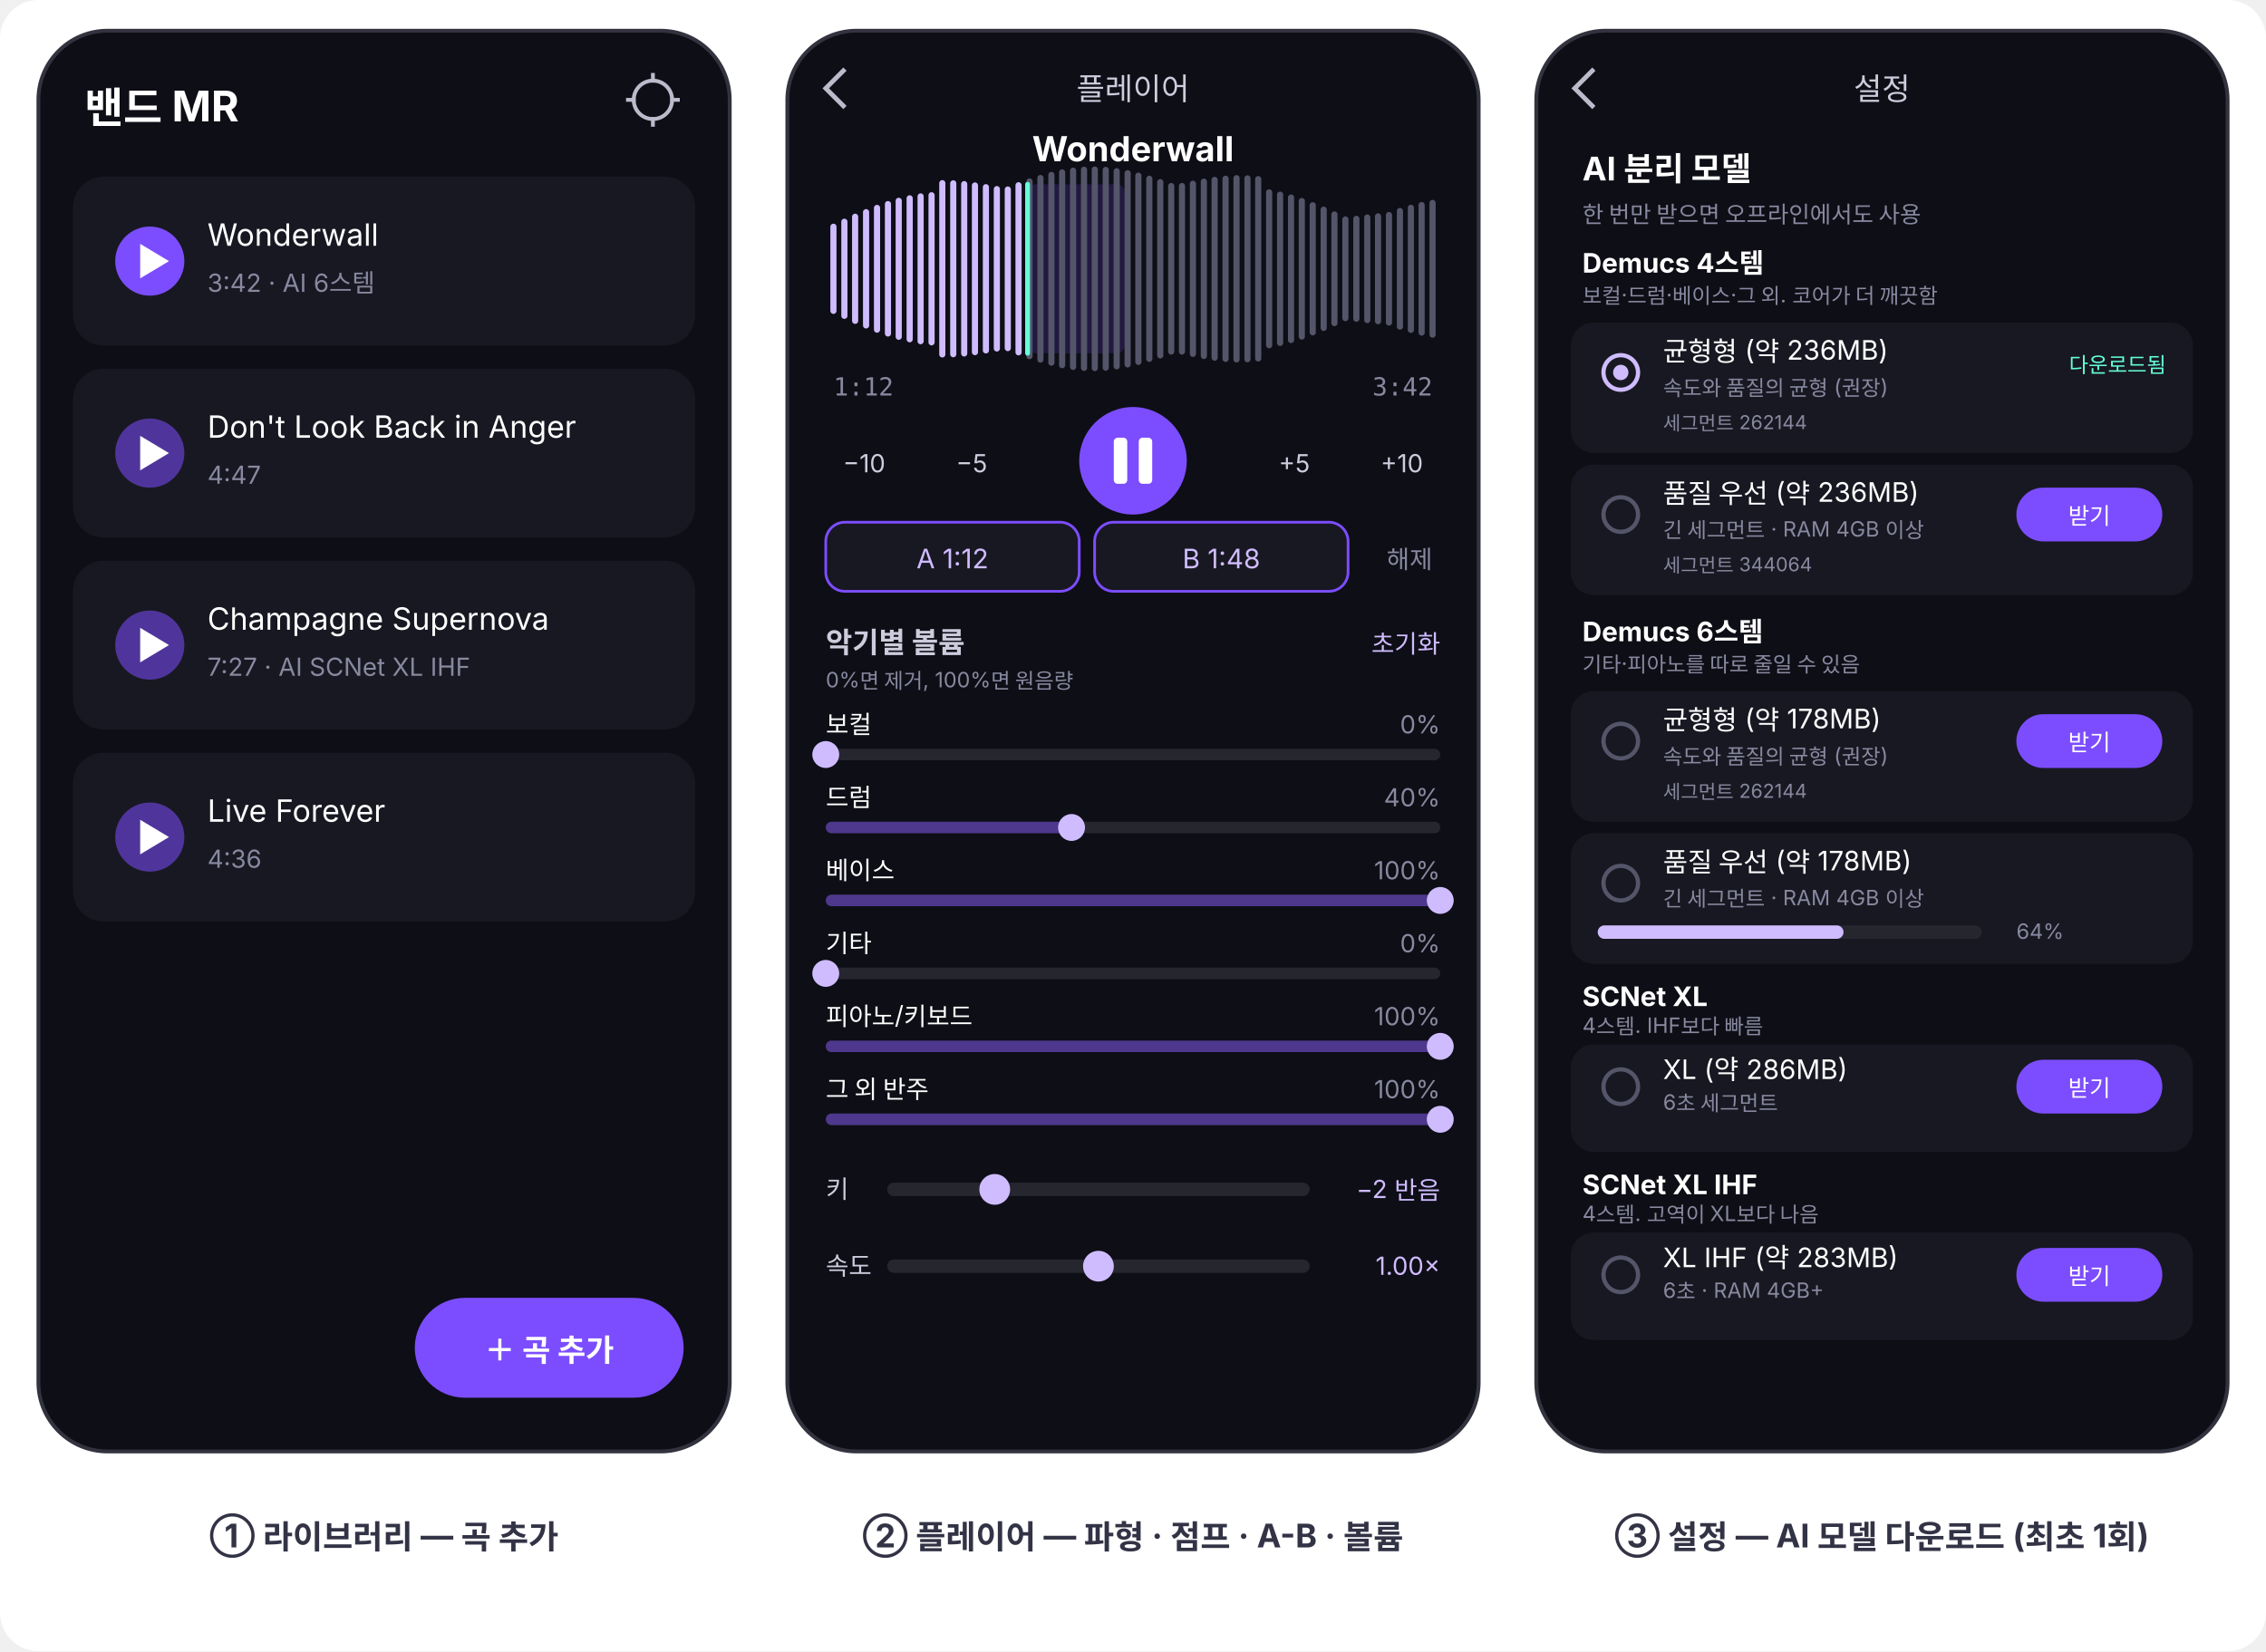
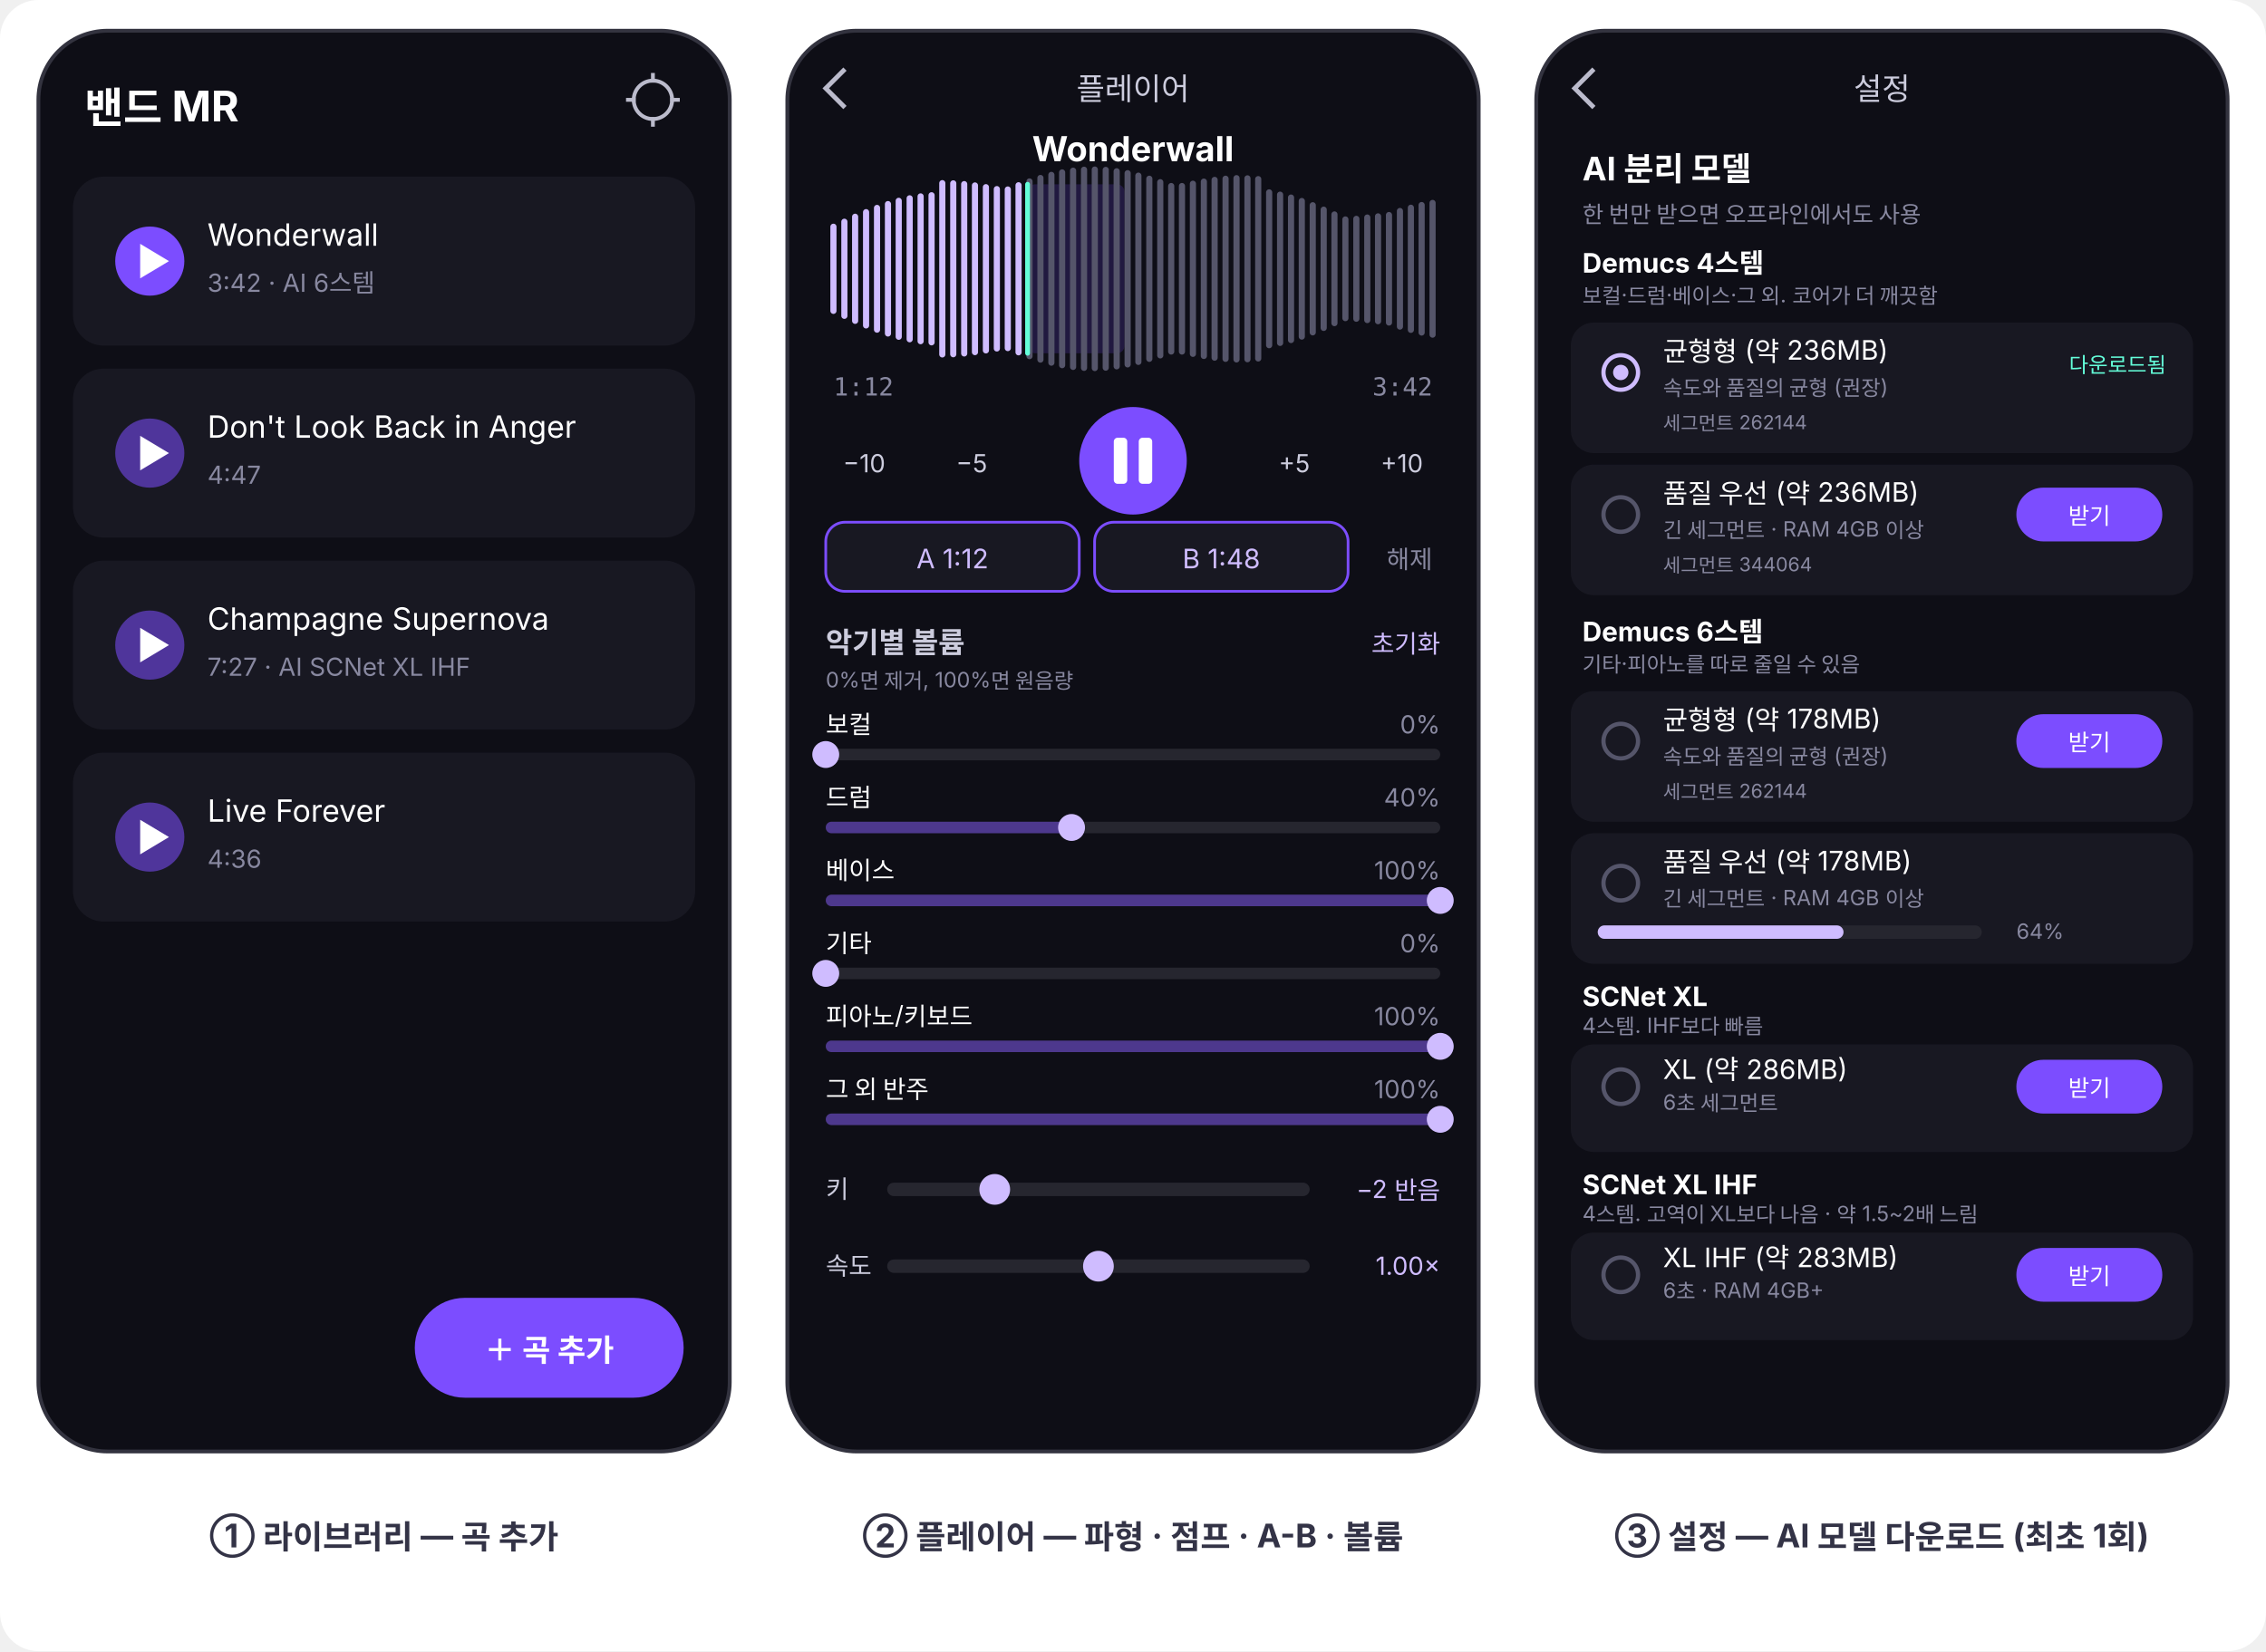
<svg xmlns="http://www.w3.org/2000/svg" width="1180" height="860" viewBox="0 0 1180 860">
  <rect x="0" y="0" width="1180" height="860" rx="20" fill="#ffffff" />
  <g transform="translate(20,16)">
    <rect x="0" y="0" width="360" height="740" rx="36" fill="#0e0e16" stroke="#33333f" stroke-width="2" />
    <text x="24" y="48" font-family="-apple-system,'Segoe UI',sans-serif" font-size="22" font-weight="bold" fill="#ffffff">밴드 MR</text>
    <g transform="translate(320,36)">
      <circle cx="0" cy="0" r="10" fill="none" stroke="#bbbbcc" stroke-width="2" />
      <line x1="0" y1="-14" x2="0" y2="-9" stroke="#bbbbcc" stroke-width="2" />
      <line x1="0" y1="14" x2="0" y2="9" stroke="#bbbbcc" stroke-width="2" />
      <line x1="-14" y1="0" x2="-9" y2="0" stroke="#bbbbcc" stroke-width="2" />
      <line x1="14" y1="0" x2="9" y2="0" stroke="#bbbbcc" stroke-width="2" />
    </g>
    <g font-family="-apple-system,'Segoe UI',sans-serif">
      <rect x="18" y="76" width="324" height="88" rx="16" fill="#181822" />
      <circle cx="58" cy="120" r="18" fill="#7C4DFF" />
      <polygon points="53,111 53,129 68,120" fill="#ffffff" />
      <text x="88" y="112" font-size="16" fill="#ffffff">Wonderwall</text>
      <text x="88" y="136" font-size="13" fill="#8888a0">3:42 · AI 6스템</text>
      <rect x="18" y="176" width="324" height="88" rx="16" fill="#181822" />
      <circle cx="58" cy="220" r="18" fill="#7C4DFF" opacity="0.55" />
      <polygon points="53,211 53,229 68,220" fill="#ffffff" />
      <text x="88" y="212" font-size="16" fill="#ffffff">Don't Look Back in Anger</text>
      <text x="88" y="236" font-size="13" fill="#8888a0">4:47</text>
      <rect x="18" y="276" width="324" height="88" rx="16" fill="#181822" />
      <circle cx="58" cy="320" r="18" fill="#7C4DFF" opacity="0.55" />
      <polygon points="53,311 53,329 68,320" fill="#ffffff" />
      <text x="88" y="312" font-size="16" fill="#ffffff">Champagne Supernova</text>
      <text x="88" y="336" font-size="13" fill="#8888a0">7:27 · AI SCNet XL IHF</text>
      <rect x="18" y="376" width="324" height="88" rx="16" fill="#181822" />
      <circle cx="58" cy="420" r="18" fill="#7C4DFF" opacity="0.55" />
      <polygon points="53,411 53,429 68,420" fill="#ffffff" />
      <text x="88" y="412" font-size="16" fill="#ffffff">Live Forever</text>
      <text x="88" y="436" font-size="13" fill="#8888a0">4:36</text>
    </g>
    <rect x="196" y="660" width="140" height="52" rx="26" fill="#7C4DFF" />
    <text x="266" y="693" font-family="-apple-system,'Segoe UI',sans-serif" font-size="16" font-weight="bold" fill="#ffffff" text-anchor="middle">＋ 곡 추가</text>
    <text x="180" y="790" font-family="-apple-system,'Segoe UI',sans-serif" font-size="17" font-weight="bold" fill="#333346" text-anchor="middle">① 라이브러리 — 곡 추가</text>
  </g>
  <g transform="translate(410,16)">
    <rect x="0" y="0" width="360" height="740" rx="36" fill="#0e0e16" stroke="#33333f" stroke-width="2" />
    <polyline points="30,40 20,30 30,20" fill="none" stroke="#bbbbcc" stroke-width="2.4" />
    <text x="180" y="36" font-family="-apple-system,'Segoe UI',sans-serif" font-size="16" fill="#ccccdd" text-anchor="middle">플레이어</text>
    <text x="180" y="68" font-family="-apple-system,'Segoe UI',sans-serif" font-size="18" font-weight="bold" fill="#ffffff" text-anchor="middle">Wonderwall</text>
    <g stroke-linecap="round">
      <rect x="125.1" y="80" width="50.5" height="88" rx="4" fill="#7C4DFF" opacity="0.18" />
      <line x1="24.0" y1="102.1" x2="24.0" y2="145.9" stroke="#CFBCFF" stroke-width="3.2" />
      <line x1="29.7" y1="99.5" x2="29.7" y2="148.5" stroke="#CFBCFF" stroke-width="3.2" />
      <line x1="35.3" y1="96.9" x2="35.3" y2="151.1" stroke="#CFBCFF" stroke-width="3.2" />
      <line x1="41.0" y1="94.5" x2="41.0" y2="153.5" stroke="#CFBCFF" stroke-width="3.2" />
      <line x1="46.7" y1="92.3" x2="46.7" y2="155.7" stroke="#CFBCFF" stroke-width="3.2" />
      <line x1="52.4" y1="90.3" x2="52.4" y2="157.7" stroke="#CFBCFF" stroke-width="3.2" />
      <line x1="58.0" y1="88.6" x2="58.0" y2="159.4" stroke="#CFBCFF" stroke-width="3.2" />
      <line x1="63.7" y1="87.3" x2="63.7" y2="160.7" stroke="#CFBCFF" stroke-width="3.2" />
      <line x1="69.4" y1="86.3" x2="69.4" y2="161.7" stroke="#CFBCFF" stroke-width="3.2" />
      <line x1="75.1" y1="85.7" x2="75.1" y2="162.3" stroke="#CFBCFF" stroke-width="3.2" />
      <line x1="80.7" y1="79.4" x2="80.7" y2="168.6" stroke="#CFBCFF" stroke-width="3.2" />
      <line x1="86.4" y1="79.5" x2="86.4" y2="168.5" stroke="#CFBCFF" stroke-width="3.2" />
      <line x1="92.1" y1="79.9" x2="92.1" y2="168.1" stroke="#CFBCFF" stroke-width="3.2" />
      <line x1="97.7" y1="80.6" x2="97.7" y2="167.4" stroke="#CFBCFF" stroke-width="3.2" />
      <line x1="103.4" y1="81.5" x2="103.4" y2="166.5" stroke="#CFBCFF" stroke-width="3.2" />
      <line x1="109.1" y1="82.5" x2="109.1" y2="165.5" stroke="#CFBCFF" stroke-width="3.2" />
      <line x1="114.8" y1="82.7" x2="114.8" y2="165.3" stroke="#CFBCFF" stroke-width="3.2" />
      <line x1="120.4" y1="80.5" x2="120.4" y2="167.5" stroke="#CFBCFF" stroke-width="3.2" />
      <line x1="126.1" y1="78.5" x2="126.1" y2="169.5" stroke="#55556a" stroke-width="3.2" />
      <line x1="131.8" y1="76.7" x2="131.8" y2="171.3" stroke="#55556a" stroke-width="3.2" />
      <line x1="137.5" y1="75.1" x2="137.5" y2="172.9" stroke="#55556a" stroke-width="3.2" />
      <line x1="143.1" y1="73.8" x2="143.1" y2="174.2" stroke="#55556a" stroke-width="3.2" />
      <line x1="148.8" y1="72.9" x2="148.8" y2="175.1" stroke="#55556a" stroke-width="3.2" />
      <line x1="154.5" y1="72.4" x2="154.5" y2="175.6" stroke="#55556a" stroke-width="3.2" />
      <line x1="160.1" y1="72.3" x2="160.1" y2="175.7" stroke="#55556a" stroke-width="3.2" />
      <line x1="165.8" y1="72.5" x2="165.8" y2="175.5" stroke="#55556a" stroke-width="3.2" />
      <line x1="171.5" y1="73.2" x2="171.5" y2="174.8" stroke="#55556a" stroke-width="3.2" />
      <line x1="177.2" y1="74.2" x2="177.2" y2="173.8" stroke="#55556a" stroke-width="3.2" />
      <line x1="182.8" y1="75.5" x2="182.8" y2="172.5" stroke="#55556a" stroke-width="3.2" />
      <line x1="188.5" y1="77.1" x2="188.5" y2="170.9" stroke="#55556a" stroke-width="3.2" />
      <line x1="194.2" y1="78.9" x2="194.2" y2="169.1" stroke="#55556a" stroke-width="3.2" />
      <line x1="199.9" y1="80.9" x2="199.9" y2="167.1" stroke="#55556a" stroke-width="3.2" />
      <line x1="205.5" y1="80.9" x2="205.5" y2="167.1" stroke="#55556a" stroke-width="3.2" />
      <line x1="211.2" y1="79.7" x2="211.2" y2="168.3" stroke="#55556a" stroke-width="3.2" />
      <line x1="216.9" y1="78.6" x2="216.9" y2="169.4" stroke="#55556a" stroke-width="3.2" />
      <line x1="222.5" y1="77.7" x2="222.5" y2="170.3" stroke="#55556a" stroke-width="3.2" />
      <line x1="228.2" y1="77.1" x2="228.2" y2="170.9" stroke="#55556a" stroke-width="3.2" />
      <line x1="233.9" y1="76.8" x2="233.9" y2="171.2" stroke="#55556a" stroke-width="3.2" />
      <line x1="239.6" y1="76.9" x2="239.6" y2="171.1" stroke="#55556a" stroke-width="3.2" />
      <line x1="245.2" y1="77.3" x2="245.2" y2="170.7" stroke="#55556a" stroke-width="3.2" />
      <line x1="250.9" y1="84.2" x2="250.9" y2="163.8" stroke="#55556a" stroke-width="3.2" />
      <line x1="256.6" y1="85.4" x2="256.6" y2="162.6" stroke="#55556a" stroke-width="3.2" />
      <line x1="262.3" y1="86.9" x2="262.3" y2="161.1" stroke="#55556a" stroke-width="3.2" />
      <line x1="267.9" y1="88.7" x2="267.9" y2="159.3" stroke="#55556a" stroke-width="3.2" />
      <line x1="273.6" y1="90.9" x2="273.6" y2="157.1" stroke="#55556a" stroke-width="3.2" />
      <line x1="279.3" y1="93.2" x2="279.3" y2="154.8" stroke="#55556a" stroke-width="3.2" />
      <line x1="284.9" y1="95.7" x2="284.9" y2="152.3" stroke="#55556a" stroke-width="3.2" />
      <line x1="290.6" y1="98.3" x2="290.6" y2="149.7" stroke="#55556a" stroke-width="3.2" />
      <line x1="296.3" y1="98.0" x2="296.3" y2="150.0" stroke="#55556a" stroke-width="3.2" />
      <line x1="302.0" y1="97.3" x2="302.0" y2="150.7" stroke="#55556a" stroke-width="3.2" />
      <line x1="307.6" y1="96.7" x2="307.6" y2="151.3" stroke="#55556a" stroke-width="3.2" />
      <line x1="313.3" y1="96.0" x2="313.3" y2="152.0" stroke="#55556a" stroke-width="3.2" />
      <line x1="319.0" y1="93.9" x2="319.0" y2="154.1" stroke="#55556a" stroke-width="3.2" />
      <line x1="324.7" y1="92.2" x2="324.7" y2="155.8" stroke="#55556a" stroke-width="3.2" />
      <line x1="330.3" y1="90.8" x2="330.3" y2="157.2" stroke="#55556a" stroke-width="3.2" />
      <line x1="336.0" y1="89.7" x2="336.0" y2="158.3" stroke="#55556a" stroke-width="3.2" />
      <line x1="125.1" y1="80" x2="125.1" y2="168" stroke="#64FFDA" stroke-width="2.5" />
    </g>
    <text x="24" y="190" font-family="ui-monospace,Menlo,monospace" font-size="13" fill="#8888a0">1:12</text>
    <text x="336" y="190" font-family="ui-monospace,Menlo,monospace" font-size="13" fill="#8888a0" text-anchor="end">3:42</text>
    <g font-family="-apple-system,'Segoe UI',sans-serif" font-size="13" fill="#ccccdd">
      <text x="40" y="230" text-anchor="middle">−10</text>
      <text x="96" y="230" text-anchor="middle">−5</text>
      <circle cx="180" cy="224" r="28" fill="#7C4DFF" />
      <rect x="170" y="212" width="7" height="24" rx="2" fill="#ffffff" />
      <rect x="183" y="212" width="7" height="24" rx="2" fill="#ffffff" />
      <text x="264" y="230" text-anchor="middle">+5</text>
      <text x="320" y="230" text-anchor="middle">+10</text>
    </g>
    <rect x="20" y="256" width="132" height="36" rx="10" fill="#181822" stroke="#7C4DFF" stroke-width="1.4" />
    <text x="86" y="280" font-family="-apple-system,'Segoe UI',sans-serif" font-size="14" fill="#CFBCFF" text-anchor="middle">A 1:12</text>
    <rect x="160" y="256" width="132" height="36" rx="10" fill="#181822" stroke="#7C4DFF" stroke-width="1.4" />
    <text x="226" y="280" font-family="-apple-system,'Segoe UI',sans-serif" font-size="14" fill="#CFBCFF" text-anchor="middle">B 1:48</text>
    <text x="324" y="280" font-family="-apple-system,'Segoe UI',sans-serif" font-size="13" fill="#8888a0" text-anchor="middle">해제</text>
    <text x="20" y="324" font-family="-apple-system,'Segoe UI',sans-serif" font-size="15" font-weight="bold" fill="#ccccdd">악기별 볼륨</text>
    <text x="340" y="324" font-family="-apple-system,'Segoe UI',sans-serif" font-size="13" fill="#CFBCFF" text-anchor="end">초기화</text>
    <text x="20" y="342" font-family="-apple-system,'Segoe UI',sans-serif" font-size="11" fill="#8888a0">0%면 제거, 100%면 원음량</text>
    <g font-family="-apple-system,'Segoe UI',sans-serif" font-size="13" fill="#ffffff">
      <text x="20" y="366">보컬</text>
      <text x="340" y="366" fill="#8888a0" text-anchor="end">0%</text>
      <rect x="20" y="374" width="320" height="6" rx="3" fill="#26262f" />
      <circle cx="20" cy="377" r="7" fill="#CFBCFF" />
      <text x="20" y="404">드럼</text>
      <text x="340" y="404" fill="#8888a0" text-anchor="end">40%</text>
      <rect x="20" y="412" width="320" height="6" rx="3" fill="#26262f" />
      <rect x="20" y="412" width="128" height="6" rx="3" fill="#7C4DFF" opacity="0.45" />
      <circle cx="148" cy="415" r="7" fill="#CFBCFF" />
      <text x="20" y="442">베이스</text>
      <text x="340" y="442" fill="#8888a0" text-anchor="end">100%</text>
      <rect x="20" y="450" width="320" height="6" rx="3" fill="#26262f" />
      <rect x="20" y="450" width="320" height="6" rx="3" fill="#7C4DFF" opacity="0.45" />
      <circle cx="340" cy="453" r="7" fill="#CFBCFF" />
      <text x="20" y="480">기타</text>
      <text x="340" y="480" fill="#8888a0" text-anchor="end">0%</text>
      <rect x="20" y="488" width="320" height="6" rx="3" fill="#26262f" />
      <circle cx="20" cy="491" r="7" fill="#CFBCFF" />
      <text x="20" y="518">피아노/키보드</text>
      <text x="340" y="518" fill="#8888a0" text-anchor="end">100%</text>
      <rect x="20" y="526" width="320" height="6" rx="3" fill="#26262f" />
      <rect x="20" y="526" width="320" height="6" rx="3" fill="#7C4DFF" opacity="0.45" />
      <circle cx="340" cy="529" r="7" fill="#CFBCFF" />
      <text x="20" y="556">그 외 반주</text>
      <text x="340" y="556" fill="#8888a0" text-anchor="end">100%</text>
      <rect x="20" y="564" width="320" height="6" rx="3" fill="#26262f" />
      <rect x="20" y="564" width="320" height="6" rx="3" fill="#7C4DFF" opacity="0.45" />
      <circle cx="340" cy="567" r="7" fill="#CFBCFF" />
    </g>
    <g font-family="-apple-system,'Segoe UI',sans-serif" font-size="13">
      <text x="20" y="608" fill="#ccccdd">키</text>
      <rect x="52" y="600" width="220" height="7" rx="3.5" fill="#26262f" />
      <circle cx="108" cy="603.5" r="8" fill="#CFBCFF" />
      <text x="340" y="608" fill="#CFBCFF" text-anchor="end">−2 반음</text>
      <text x="20" y="648" fill="#ccccdd">속도</text>
      <rect x="52" y="640" width="220" height="7" rx="3.5" fill="#26262f" />
      <circle cx="162" cy="643.5" r="8" fill="#CFBCFF" />
      <text x="340" y="648" fill="#CFBCFF" text-anchor="end">1.00×</text>
    </g>
    <text x="180" y="790" font-family="-apple-system,'Segoe UI',sans-serif" font-size="17" font-weight="bold" fill="#333346" text-anchor="middle">② 플레이어 — 파형 · 점프 · A-B · 볼륨</text>
  </g>
  <g transform="translate(800,16)">
    <rect x="0" y="0" width="360" height="740" rx="36" fill="#0e0e16" stroke="#33333f" stroke-width="2" />
    <polyline points="30,40 20,30 30,20" fill="none" stroke="#bbbbcc" stroke-width="2.4" />
    <text x="180" y="36" font-family="-apple-system,'Segoe UI',sans-serif" font-size="16" fill="#ccccdd" text-anchor="middle">설정</text>
    <text x="24" y="78" font-family="-apple-system,'Segoe UI',sans-serif" font-size="17" font-weight="bold" fill="#ffffff">AI 분리 모델</text>
    <text x="24" y="100" font-family="-apple-system,'Segoe UI',sans-serif" font-size="12" fill="#8888a0">한 번만 받으면 오프라인에서도 사용</text>
    <g font-family="-apple-system,'Segoe UI',sans-serif">
      <text x="24" y="126" font-size="14" font-weight="bold" fill="#ffffff">Demucs 4스템</text>
      <text x="24" y="142" font-size="11" fill="#8888a0">보컬·드럼·베이스·그 외. 코어가 더 깨끗함</text>
      <rect x="18" y="152" width="324" height="68" rx="12" fill="#181822" />
      <circle cx="44" cy="178" r="9" fill="none" stroke="#CFBCFF" stroke-width="2.2" />
      <circle cx="44" cy="178" r="4" fill="#CFBCFF" />
      <text x="66" y="172" font-size="14" fill="#ffffff">균형형 (약 236MB)</text>
      <text x="66" y="190" font-size="11" fill="#8888a0">속도와 품질의 균형 (권장)</text>
      <text x="328" y="178" font-size="11" fill="#64FFDA" text-anchor="end">다운로드됨</text>
      <text x="66" y="208" font-size="10" fill="#8888a0">세그먼트 262144</text>
      <rect x="18" y="226" width="324" height="68" rx="12" fill="#181822" />
      <circle cx="44" cy="252" r="9" fill="none" stroke="#55556a" stroke-width="2.2" />
      <text x="66" y="246" font-size="14" fill="#ffffff">품질 우선 (약 236MB)</text>
      <text x="66" y="264" font-size="11" fill="#8888a0">긴 세그먼트 · RAM 4GB 이상</text>
      <rect x="250" y="238" width="76" height="28" rx="14" fill="#7C4DFF" />
      <text x="288" y="257" font-size="12" fill="#ffffff" text-anchor="middle">받기</text>
      <text x="66" y="282" font-size="10" fill="#8888a0">세그먼트 344064</text>
      <text x="24" y="318" font-size="14" font-weight="bold" fill="#ffffff">Demucs 6스템</text>
      <text x="24" y="334" font-size="11" fill="#8888a0">기타·피아노를 따로 줄일 수 있음</text>
      <rect x="18" y="344" width="324" height="68" rx="12" fill="#181822" />
      <circle cx="44" cy="370" r="9" fill="none" stroke="#55556a" stroke-width="2.2" />
      <text x="66" y="364" font-size="14" fill="#ffffff">균형형 (약 178MB)</text>
      <text x="66" y="382" font-size="11" fill="#8888a0">속도와 품질의 균형 (권장)</text>
      <rect x="250" y="356" width="76" height="28" rx="14" fill="#7C4DFF" />
      <text x="288" y="375" font-size="12" fill="#ffffff" text-anchor="middle">받기</text>
      <text x="66" y="400" font-size="10" fill="#8888a0">세그먼트 262144</text>
      <rect x="18" y="418" width="324" height="68" rx="12" fill="#181822" />
      <circle cx="44" cy="444" r="9" fill="none" stroke="#55556a" stroke-width="2.2" />
      <text x="66" y="438" font-size="14" fill="#ffffff">품질 우선 (약 178MB)</text>
      <text x="66" y="456" font-size="11" fill="#8888a0">긴 세그먼트 · RAM 4GB 이상</text>
      <rect x="32" y="466" width="200" height="7" rx="3.5" fill="#26262f" />
      <rect x="32" y="466" width="128" height="7" rx="3.5" fill="#CFBCFF" />
      <text x="250" y="473" font-size="11" fill="#8888a0">64%</text>
      <text x="24" y="508" font-size="14" font-weight="bold" fill="#ffffff">SCNet XL</text>
      <text x="24" y="522" font-size="11" fill="#8888a0">4스템. IHF보다 빠름</text>
      <rect x="18" y="528" width="324" height="56" rx="12" fill="#181822" />
      <circle cx="44" cy="550" r="9" fill="none" stroke="#55556a" stroke-width="2.2" />
      <text x="66" y="546" font-size="14" fill="#ffffff">XL (약 286MB)</text>
      <text x="66" y="562" font-size="11" fill="#8888a0">6초 세그먼트</text>
      <rect x="250" y="536" width="76" height="28" rx="14" fill="#7C4DFF" />
      <text x="288" y="555" font-size="12" fill="#ffffff" text-anchor="middle">받기</text>
      <text x="24" y="606" font-size="14" font-weight="bold" fill="#ffffff">SCNet XL IHF</text>
-       <text x="24" y="620" font-size="11" fill="#8888a0">4스템. 고역이 XL보다 나음</text>
+       <text x="24" y="620" font-size="11" fill="#8888a0">4스템. 고역이 XL보다 나음 · 약 1.5~2배 느림</text>
      <rect x="18" y="626" width="324" height="56" rx="12" fill="#181822" />
      <circle cx="44" cy="648" r="9" fill="none" stroke="#55556a" stroke-width="2.2" />
      <text x="66" y="644" font-size="14" fill="#ffffff">XL IHF (약 283MB)</text>
      <text x="66" y="660" font-size="11" fill="#8888a0">6초 · RAM 4GB+</text>
      <rect x="250" y="634" width="76" height="28" rx="14" fill="#7C4DFF" />
      <text x="288" y="653" font-size="12" fill="#ffffff" text-anchor="middle">받기</text>
    </g>
    <text x="180" y="790" font-family="-apple-system,'Segoe UI',sans-serif" font-size="17" font-weight="bold" fill="#333346" text-anchor="middle">③ 설정 — AI 모델 다운로드 (최초 1회)</text>
  </g>
</svg>
